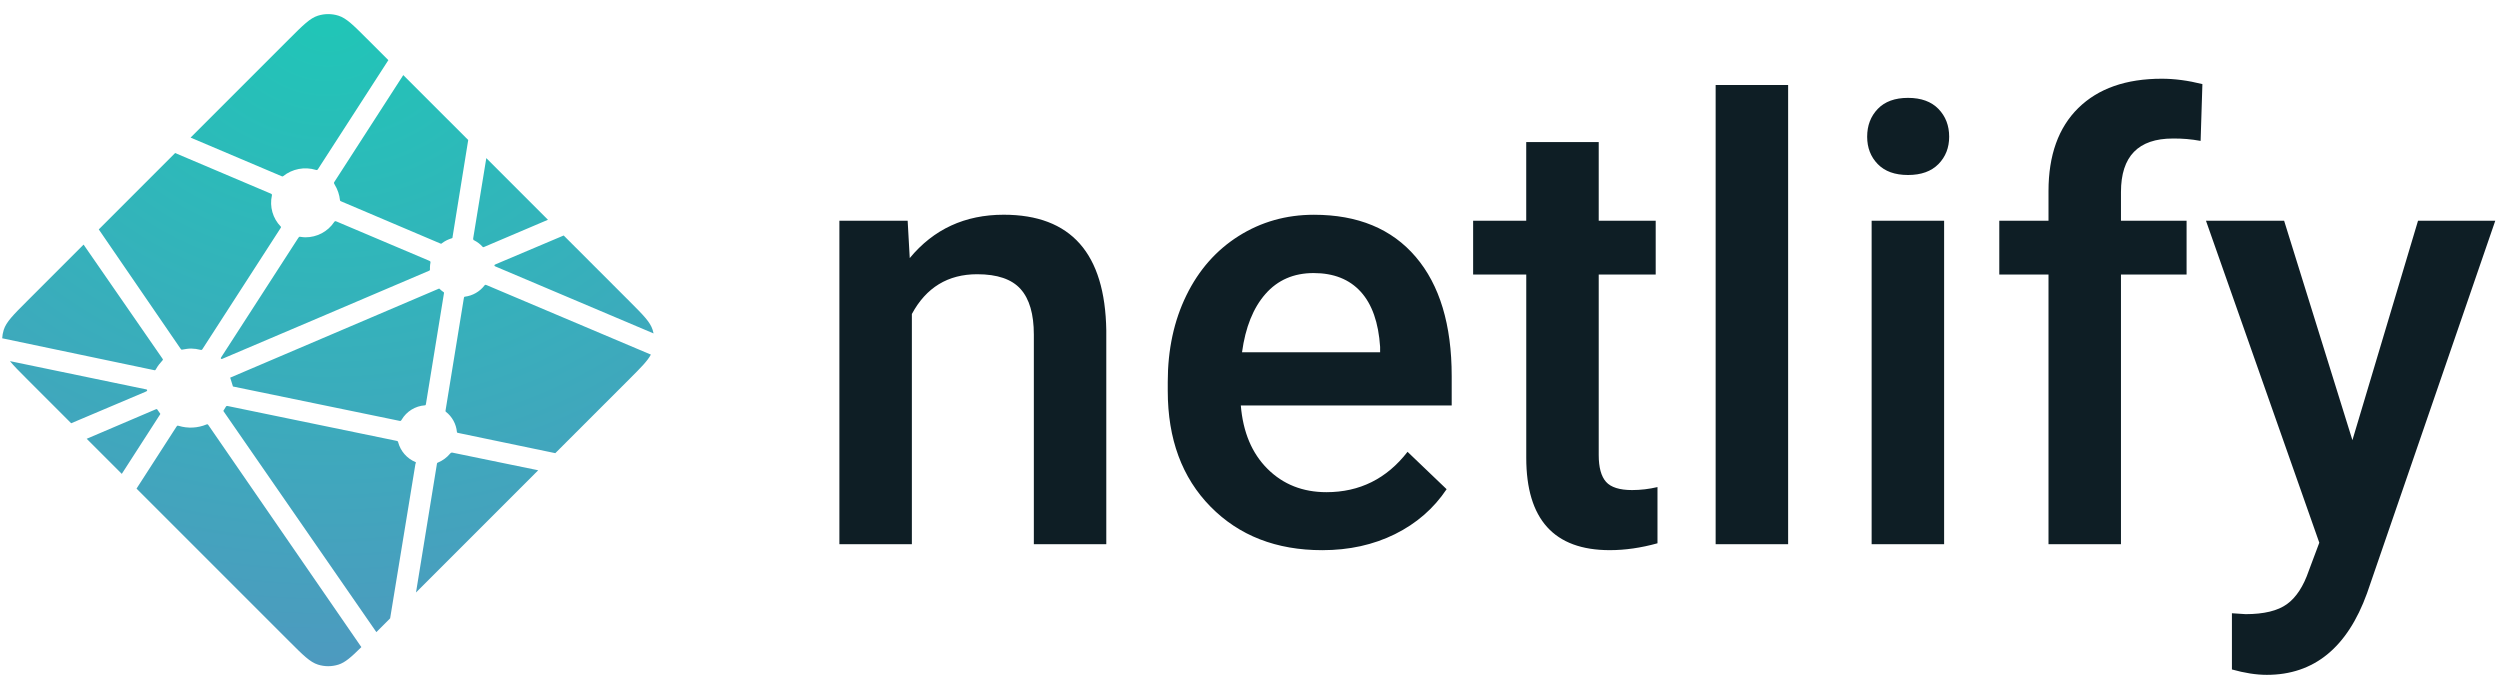
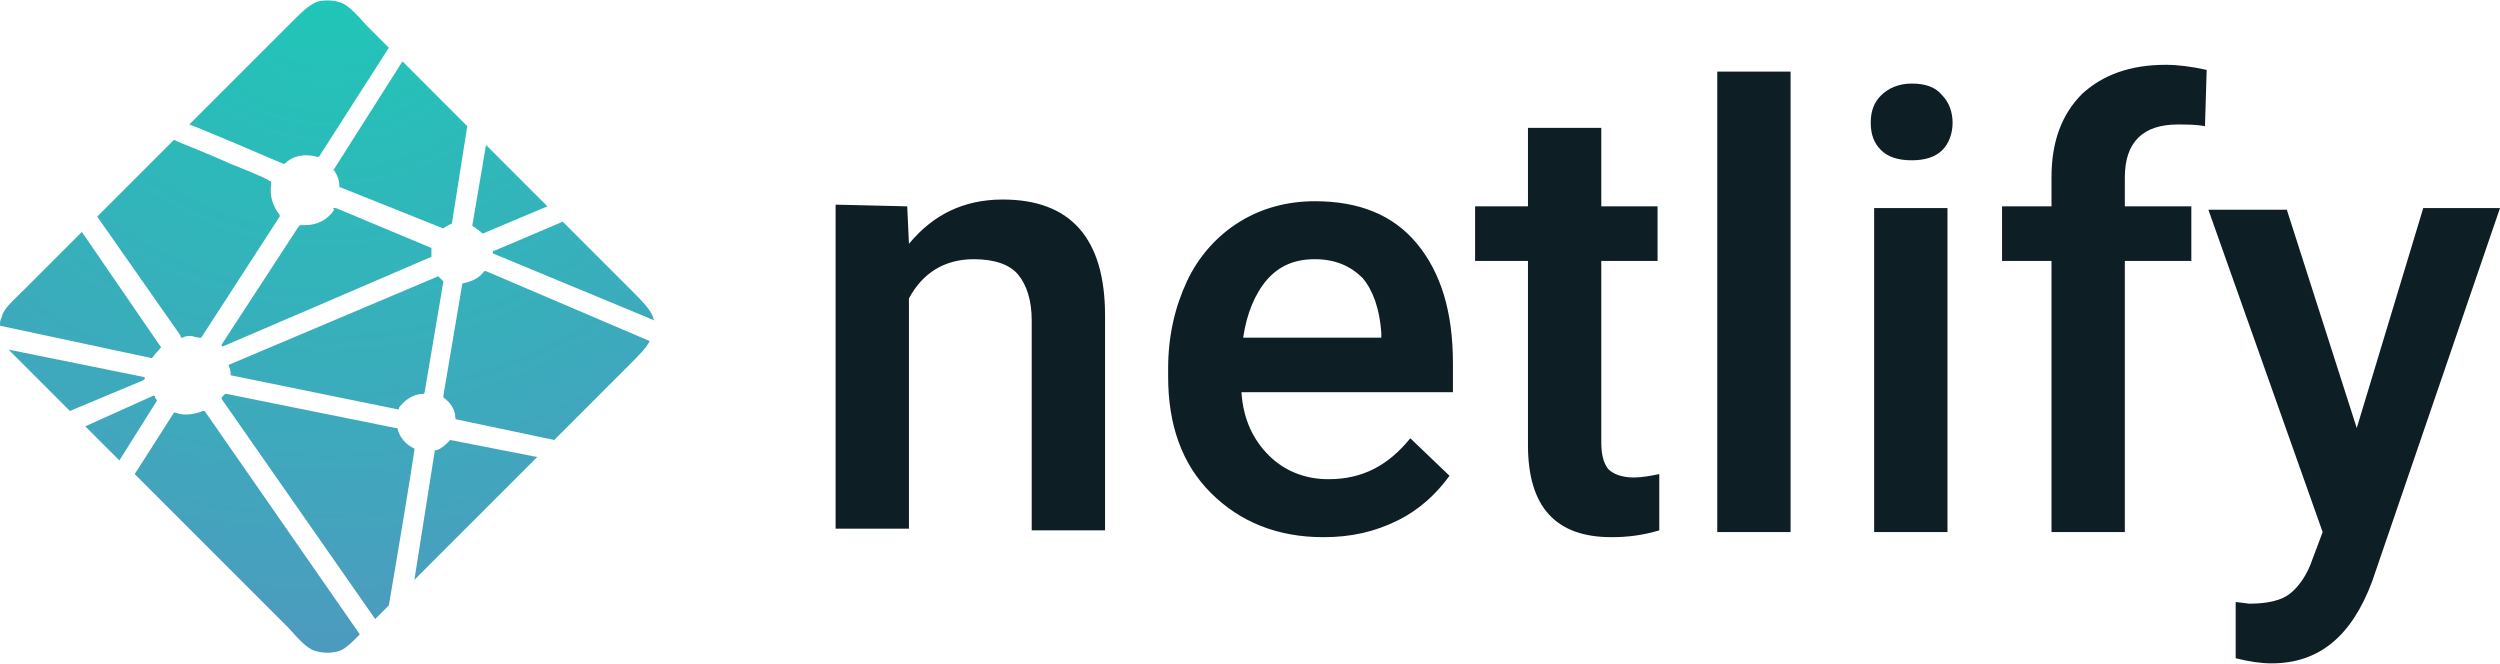
- <svg xmlns="http://www.w3.org/2000/svg" width="147" height="40">
-   <radialGradient id="a" cy="0%" r="100.11%" gradientTransform="matrix(0 .9989 -1.152 0 .5 -.5)">
-     <stop offset="0" stop-color="#20c6b7" />
-     <stop offset="1" stop-color="#4d9abf" />
-   </radialGradient>
-   <g fill="none" fill-rule="evenodd">
-     <path fill="#0e1e25" d="m53.37 12.978.123 2.198c1.403-1.7 3.245-2.55 5.525-2.55 3.951 0 5.962 2.268 6.032 6.804v12.568h-4.26v-12.322c0-1.207-.26-2.1-.78-2.681-.52-.58-1.371-.87-2.552-.87-1.719 0-3 .78-3.84 2.338v13.535h-4.262v-19.02h4.016zm24.378 19.372c-2.7 0-4.89-.852-6.567-2.557-1.678-1.705-2.517-3.976-2.517-6.812v-.527c0-1.898.365-3.595 1.096-5.089.73-1.494 1.757-2.657 3.078-3.49 1.321-.831 2.794-1.247 4.42-1.247 2.583 0 4.58.826 5.988 2.478 1.41 1.653 2.114 3.99 2.114 7.014v1.723h-12.4c.13 1.57.652 2.812 1.57 3.726s2.073 1.371 3.464 1.371c1.952 0 3.542-.79 4.77-2.373l2.297 2.198c-.76 1.136-1.774 2.018-3.042 2.645-1.269.627-2.692.94-4.27.94zm-.508-16.294c-1.17 0-2.113.41-2.832 1.23-.72.82-1.178 1.963-1.377 3.428h8.12v-.317c-.094-1.43-.474-2.51-1.14-3.243-.667-.732-1.59-1.098-2.771-1.098zm16.765-7.7v4.623h3.35v3.164h-3.35v10.617c0 .726.144 1.25.43 1.573.286.322.798.483 1.535.483a6.55 6.55 0 0 0 1.49-.176v3.305c-.97.27-1.905.404-2.806.404-3.273 0-4.91-1.81-4.91-5.431v-10.776h-3.124v-3.164h3.122v-4.623h4.261zm11.137 23.643h-4.262v-27h4.262zm9.172 0h-4.262v-19.02h4.262zm-4.525-23.96c0-.655.207-1.2.622-1.634.416-.433 1.009-.65 1.78-.65.772 0 1.368.217 1.79.65.42.434.63.979.63 1.635 0 .644-.21 1.18-.63 1.608-.422.428-1.018.642-1.79.642-.771 0-1.364-.214-1.78-.642-.415-.427-.622-.964-.622-1.608zm10.663 23.96v-15.857h-2.894v-3.164h2.894v-1.74c0-2.11.584-3.738 1.753-4.887 1.17-1.148 2.806-1.722 4.91-1.722.749 0 1.544.105 2.386.316l-.105 3.34a8.375 8.375 0 0 0 -1.631-.14c-2.035 0-3.052 1.048-3.052 3.146v1.687h3.858v3.164h-3.858v15.856h-4.261zm17.87-6.117 3.858-12.903h4.542l-7.54 21.903c-1.158 3.199-3.122 4.799-5.893 4.799-.62 0-1.304-.106-2.052-.317v-3.305l.807.053c1.075 0 1.885-.196 2.429-.589.543-.392.973-1.051 1.289-1.977l.613-1.635-6.664-18.932h4.595z" />
-     <path fill="url(#a)" fill-rule="nonzero" d="m28.589 14.135-.014-.006c-.008-.003-.016-.006-.023-.013a.11.11 0 0 1 -.028-.093l.773-4.726 3.625 3.626-3.77 1.604a.083.083 0 0 1 -.033.006h-.015c-.005-.003-.01-.007-.02-.017a1.716 1.716 0 0 0 -.495-.381zm5.258-.288 3.876 3.876c.805.806 1.208 1.208 1.355 1.674.022.069.04.138.054.209l-9.263-3.923a.728.728 0 0 0 -.015-.006c-.037-.015-.08-.032-.08-.07s.044-.056.081-.071l.012-.005zm5.127 7.003c-.2.376-.59.766-1.25 1.427l-4.37 4.369-5.652-1.177-.03-.006c-.05-.008-.103-.017-.103-.062a1.706 1.706 0 0 0 -.655-1.193c-.023-.023-.017-.059-.01-.092 0-.005 0-.01.002-.014l1.063-6.526.004-.022c.006-.05.015-.108.06-.108a1.73 1.73 0 0 0 1.16-.665c.009-.01.015-.021.027-.027.032-.015.07 0 .103.014l9.65 4.082zm-6.625 6.801-7.186 7.186 1.23-7.56.002-.01c.001-.01.003-.02.006-.029.01-.024.036-.034.061-.044l.012-.005a1.85 1.85 0 0 0 .695-.517c.024-.028.053-.055.09-.06a.09.09 0 0 1 .029 0l5.06 1.04zm-8.707 8.707-.81.81-8.955-12.942a.424.424 0 0 0 -.01-.014c-.014-.019-.029-.038-.026-.06 0-.016.011-.03.022-.042l.01-.013c.027-.04.05-.08.075-.123l.02-.035.003-.003c.014-.024.027-.047.051-.06.021-.01.05-.006.073-.001l9.921 2.046a.164.164 0 0 1 .076.033c.013.013.016.027.019.043a1.757 1.757 0 0 0 1.028 1.175c.028.014.016.045.003.078a.238.238 0 0 0 -.015.045c-.125.76-1.197 7.298-1.485 9.063zm-1.692 1.691c-.597.591-.949.904-1.347 1.03a2 2 0 0 1 -1.206 0c-.466-.148-.869-.55-1.674-1.356l-8.993-8.993 2.349-3.643c.011-.018.022-.034.04-.047.025-.018.061-.01.091 0a2.434 2.434 0 0 0 1.638-.083c.027-.01.054-.017.075.002a.19.19 0 0 1 .028.032l8.999 13.059zm-14.087-10.186-2.063-2.063 4.074-1.738a.084.084 0 0 1 .033-.007c.034 0 .054.034.072.065a2.91 2.91 0 0 0 .13.184l.013.016c.012.017.004.034-.008.05l-2.25 3.493zm-2.976-2.976-2.61-2.61c-.444-.444-.766-.766-.99-1.043l7.936 1.646a.84.84 0 0 0 .03.005c.049.008.103.017.103.063 0 .05-.059.073-.109.092l-.023.01zm-4.056-4.995a2 2 0 0 1 .09-.495c.148-.466.55-.868 1.356-1.674l3.34-3.34a2175.525 2175.525 0 0 0 4.626 6.687c.027.036.057.076.026.106-.146.161-.292.337-.395.528a.16.16 0 0 1 -.05.062c-.013.008-.027.005-.042.002h-.002l-8.949-1.877zm5.68-6.403 4.489-4.491c.423.185 1.96.834 3.333 1.414 1.04.44 1.988.84 2.286.97.03.012.057.024.07.054.008.018.004.041 0 .06a2.003 2.003 0 0 0 .523 1.828c.03.03 0 .073-.026.11l-.014.021-4.56 7.063c-.012.02-.023.037-.043.05-.024.015-.058.008-.086.001a2.274 2.274 0 0 0 -.543-.074c-.164 0-.342.03-.522.063h-.001c-.02.003-.038.007-.054-.005a.21.21 0 0 1 -.045-.051l-4.808-7.013zm5.398-5.398 5.814-5.814c.805-.805 1.208-1.208 1.674-1.355a2 2 0 0 1 1.206 0c.466.147.869.55 1.674 1.355l1.26 1.26-4.135 6.404a.155.155 0 0 1 -.041.048c-.025.017-.06.01-.09 0a2.097 2.097 0 0 0 -1.92.37c-.027.028-.067.012-.101-.003-.54-.235-4.74-2.01-5.341-2.265zm12.506-3.676 3.818 3.818-.92 5.698v.015a.135.135 0 0 1 -.008.038c-.01.02-.03.024-.05.03a1.83 1.83 0 0 0 -.548.273.154.154 0 0 0 -.02.017c-.011.012-.022.023-.04.025a.114.114 0 0 1 -.043-.007l-5.818-2.472-.011-.005c-.037-.015-.081-.033-.081-.071a2.198 2.198 0 0 0 -.31-.915c-.028-.046-.059-.094-.035-.141zm-3.932 8.606 5.454 2.31c.03.014.063.027.076.058a.106.106 0 0 1 0 .057c-.016.08-.03.171-.03.263v.153c0 .038-.039.054-.075.069l-.011.004c-.864.369-12.13 5.173-12.147 5.173s-.035 0-.052-.017c-.03-.03 0-.072.027-.11a.76.76 0 0 0 .014-.02l4.482-6.94.008-.012c.026-.042.056-.089.104-.089l.045.007c.102.014.192.027.283.027.68 0 1.31-.331 1.69-.897a.16.16 0 0 1 .034-.04c.027-.02.067-.01.098.004zm-6.246 9.185 12.28-5.237s.018 0 .035.017c.067.067.124.112.179.154l.027.017c.025.014.05.03.052.056 0 .01 0 .016-.002.025l-1.052 6.462-.004.026c-.007.05-.014.107-.061.107a1.729 1.729 0 0 0 -1.373.847l-.005.008c-.014.023-.027.045-.05.057-.021.01-.048.006-.07.001l-9.793-2.02c-.01-.002-.152-.519-.163-.52z" transform="translate(-.702)" />
+ <svg xmlns="http://www.w3.org/2000/svg" version="1.1" id="图层_1" x="0px" y="0px" viewBox="0 0 146.6 38.9" style="enable-background:new 0 0 146.6 38.9;" xml:space="preserve">
+   <style type="text/css">
+ 	.st0{fill-rule:evenodd;clip-rule:evenodd;fill:#0E1E25;}
+ 	.st1{fill:url(#SVGID_1_);}
+ </style>
+   <g>
+     <path class="st0" d="M53.2,12.1l0.1,2.2c1.4-1.7,3.2-2.6,5.5-2.6c4,0,6,2.3,6,6.8v12.6h-4.3V18.8c0-1.2-0.3-2.1-0.8-2.7   c-0.5-0.6-1.4-0.9-2.6-0.9c-1.7,0-3,0.8-3.8,2.3v13.5h-4.3v-19L53.2,12.1L53.2,12.1z M77.6,31.5c-2.7,0-4.9-0.9-6.6-2.6   c-1.7-1.7-2.5-4-2.5-6.8v-0.5c0-1.9,0.4-3.6,1.1-5.1c0.7-1.5,1.8-2.7,3.1-3.5c1.3-0.8,2.8-1.2,4.4-1.2c2.6,0,4.6,0.8,6,2.5   c1.4,1.7,2.1,4,2.1,7V23H72.8c0.1,1.6,0.7,2.8,1.6,3.7s2.1,1.4,3.5,1.4c2,0,3.5-0.8,4.8-2.4l2.3,2.2c-0.8,1.1-1.8,2-3,2.6   C80.6,31.2,79.2,31.5,77.6,31.5L77.6,31.5z M77.1,15.2c-1.2,0-2.1,0.4-2.8,1.2c-0.7,0.8-1.2,2-1.4,3.4H81v-0.3   c-0.1-1.4-0.5-2.5-1.1-3.2C79.2,15.6,78.3,15.2,77.1,15.2z M93.9,7.5v4.6h3.3v3.2h-3.3v10.6c0,0.7,0.1,1.2,0.4,1.6   c0.3,0.3,0.8,0.5,1.5,0.5c0.5,0,1-0.1,1.5-0.2v3.3c-1,0.3-1.9,0.4-2.8,0.4c-3.3,0-4.9-1.8-4.9-5.4V15.3h-3.1v-3.2h3.1V7.5L93.9,7.5   L93.9,7.5z M105,31.2h-4.3v-27h4.3V31.2z M114.2,31.2h-4.3v-19h4.3V31.2z M109.7,7.2c0-0.7,0.2-1.2,0.6-1.6c0.4-0.4,1-0.7,1.8-0.7   c0.8,0,1.4,0.2,1.8,0.7c0.4,0.4,0.6,1,0.6,1.6c0,0.6-0.2,1.2-0.6,1.6c-0.4,0.4-1,0.6-1.8,0.6c-0.8,0-1.4-0.2-1.8-0.6   C109.9,8.4,109.7,7.9,109.7,7.2L109.7,7.2z M120.3,31.2V15.3h-2.9v-3.2h2.9v-1.7c0-2.1,0.6-3.7,1.8-4.9c1.2-1.1,2.8-1.7,4.9-1.7   c0.7,0,1.5,0.1,2.4,0.3l-0.1,3.3c-0.5-0.1-1.1-0.1-1.6-0.1c-2,0-3.1,1-3.1,3.1v1.7h3.9v3.2h-3.9v15.9L120.3,31.2L120.3,31.2z    M138.2,25.1l3.9-12.9h4.5l-7.5,21.9c-1.2,3.2-3.1,4.8-5.9,4.8c-0.6,0-1.3-0.1-2.1-0.3v-3.3l0.8,0.1c1.1,0,1.9-0.2,2.4-0.6   c0.5-0.4,1-1.1,1.3-2l0.6-1.6l-6.7-18.9h4.6L138.2,25.1z" />
+     <radialGradient id="SVGID_1_" cx="-69.319" cy="173.96" r="1.001" gradientTransform="matrix(0 38.301 44.1228 0 -7656.428 2654.976)" gradientUnits="userSpaceOnUse">
+       <stop offset="0" style="stop-color:#20C6B7" />
+       <stop offset="1" style="stop-color:#4D9ABF" />
+     </radialGradient>
+     <path class="st1" d="M27.8,13.3L27.8,13.3C27.7,13.3,27.7,13.3,27.8,13.3c-0.1,0-0.1-0.1-0.1-0.1l0.8-4.7l3.6,3.6l-3.8,1.6   c0,0,0,0,0,0h0c0,0,0,0,0,0C28.1,13.5,27.9,13.4,27.8,13.3z M33,13l3.9,3.9c0.8,0.8,1.2,1.2,1.4,1.7c0,0.1,0,0.1,0.1,0.2L29,14.9   c0,0,0,0,0,0c0,0-0.1,0-0.1-0.1s0-0.1,0.1-0.1l0,0L33,13z M38.1,20c-0.2,0.4-0.6,0.8-1.2,1.4l-4.4,4.4l-5.7-1.2l0,0   c0,0-0.1,0-0.1-0.1c0-0.5-0.3-0.9-0.7-1.2c0,0,0-0.1,0-0.1c0,0,0,0,0,0l1.1-6.5l0,0c0,0,0-0.1,0.1-0.1c0.5-0.1,0.9-0.3,1.2-0.7   c0,0,0,0,0,0c0,0,0.1,0,0.1,0L38.1,20L38.1,20z M31.5,26.8L24.3,34l1.2-7.6l0,0c0,0,0,0,0,0c0,0,0,0,0.1,0l0,0   c0.3-0.1,0.5-0.3,0.7-0.5c0,0,0.1-0.1,0.1-0.1c0,0,0,0,0,0L31.5,26.8L31.5,26.8z M22.8,35.5L22,36.3l-9-12.9c0,0,0,0,0,0   c0,0,0,0,0-0.1c0,0,0,0,0,0l0,0c0,0,0.1-0.1,0.1-0.1l0,0l0,0c0,0,0,0,0.1-0.1c0,0,0.1,0,0.1,0l9.9,2c0,0,0.1,0,0.1,0c0,0,0,0,0,0   c0.1,0.5,0.5,1,1,1.2c0,0,0,0,0,0.1c0,0,0,0,0,0C24.2,27.2,23.1,33.8,22.8,35.5z M21.1,37.2c-0.6,0.6-0.9,0.9-1.3,1   c-0.4,0.1-0.8,0.1-1.2,0c-0.5-0.1-0.9-0.5-1.7-1.4l-9-9l2.3-3.6c0,0,0,0,0,0c0,0,0.1,0,0.1,0c0.5,0.2,1.1,0.1,1.6-0.1   c0,0,0.1,0,0.1,0c0,0,0,0,0,0L21.1,37.2L21.1,37.2z M7,27L5,25L9,23.2c0,0,0,0,0,0c0,0,0.1,0,0.1,0.1c0,0.1,0.1,0.1,0.1,0.2l0,0   c0,0,0,0,0,0L7,27L7,27z M4.1,24.1l-2.6-2.6c-0.4-0.4-0.8-0.8-1-1l7.9,1.6c0,0,0,0,0,0c0,0,0.1,0,0.1,0.1c0,0-0.1,0.1-0.1,0.1l0,0   L4.1,24.1z M0,19.1c0-0.2,0-0.3,0.1-0.5c0.1-0.5,0.6-0.9,1.4-1.7l3.3-3.3c1.5,2.2,3.1,4.5,4.6,6.7c0,0,0.1,0.1,0,0.1   c-0.1,0.2-0.3,0.3-0.4,0.5c0,0,0,0-0.1,0.1c0,0,0,0,0,0h0L0,19.1L0,19.1z M5.7,12.7l4.5-4.5c0.4,0.2,2,0.8,3.3,1.4   c1,0.4,2,0.8,2.3,1c0,0,0.1,0,0.1,0.1c0,0,0,0,0,0.1c-0.1,0.7,0.1,1.3,0.5,1.8c0,0,0,0.1,0,0.1l0,0l-4.6,7.1c0,0,0,0,0,0   c0,0-0.1,0-0.1,0c-0.2,0-0.4-0.1-0.5-0.1c-0.2,0-0.3,0-0.5,0.1h0c0,0,0,0-0.1,0c0,0,0,0,0-0.1L5.7,12.7L5.7,12.7z M11.1,7.3   l5.8-5.8c0.8-0.8,1.2-1.2,1.7-1.4C19,0,19.4,0,19.8,0.1c0.5,0.1,0.9,0.5,1.7,1.4l1.3,1.3l-4.1,6.4c0,0,0,0,0,0c0,0-0.1,0-0.1,0   c-0.7-0.2-1.4-0.1-1.9,0.4c0,0-0.1,0-0.1,0C15.9,9.3,11.7,7.5,11.1,7.3z M23.6,3.6l3.8,3.8l-0.9,5.7v0c0,0,0,0,0,0c0,0,0,0,0,0   c-0.2,0.1-0.4,0.2-0.5,0.3c0,0,0,0,0,0c0,0,0,0,0,0c0,0,0,0,0,0L20,11l0,0c0,0-0.1,0-0.1-0.1c0-0.3-0.1-0.6-0.3-0.9   c0,0-0.1-0.1,0-0.1L23.6,3.6z M19.7,12.2l5.5,2.3c0,0,0.1,0,0.1,0.1c0,0,0,0,0,0.1c0,0.1,0,0.2,0,0.3V15c0,0,0,0.1-0.1,0.1l0,0   c-0.9,0.4-12.1,5.2-12.1,5.2s0,0-0.1,0c0,0,0-0.1,0-0.1c0,0,0,0,0,0l4.5-6.9l0,0c0,0,0.1-0.1,0.1-0.1l0,0c0.1,0,0.2,0,0.3,0   c0.7,0,1.3-0.3,1.7-0.9C19.5,12.2,19.5,12.2,19.7,12.2C19.6,12.2,19.6,12.2,19.7,12.2z M13.4,21.4l12.3-5.2c0,0,0,0,0,0   c0.1,0.1,0.1,0.1,0.2,0.2l0,0c0,0,0,0,0.1,0.1c0,0,0,0,0,0l-1.1,6.5l0,0c0,0,0,0.1-0.1,0.1c-0.6,0-1.1,0.4-1.4,0.8l0,0   c0,0,0,0,0,0.1c0,0,0,0-0.1,0l-9.8-2C13.6,21.9,13.4,21.4,13.4,21.4z" />
  </g>
</svg>
